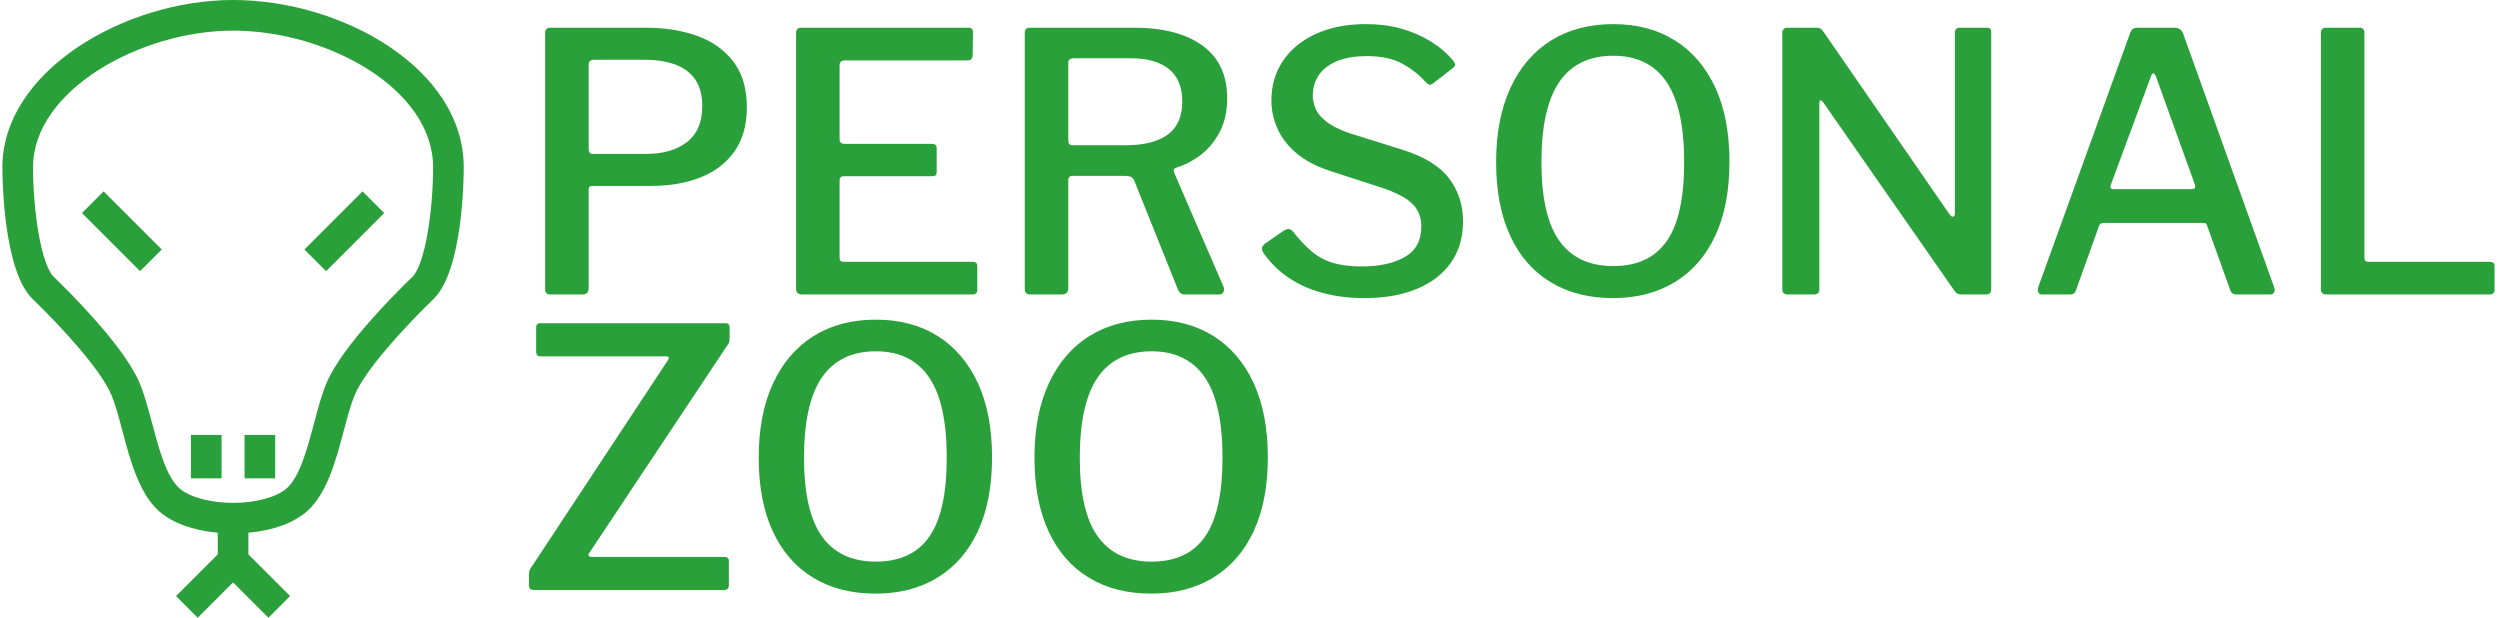
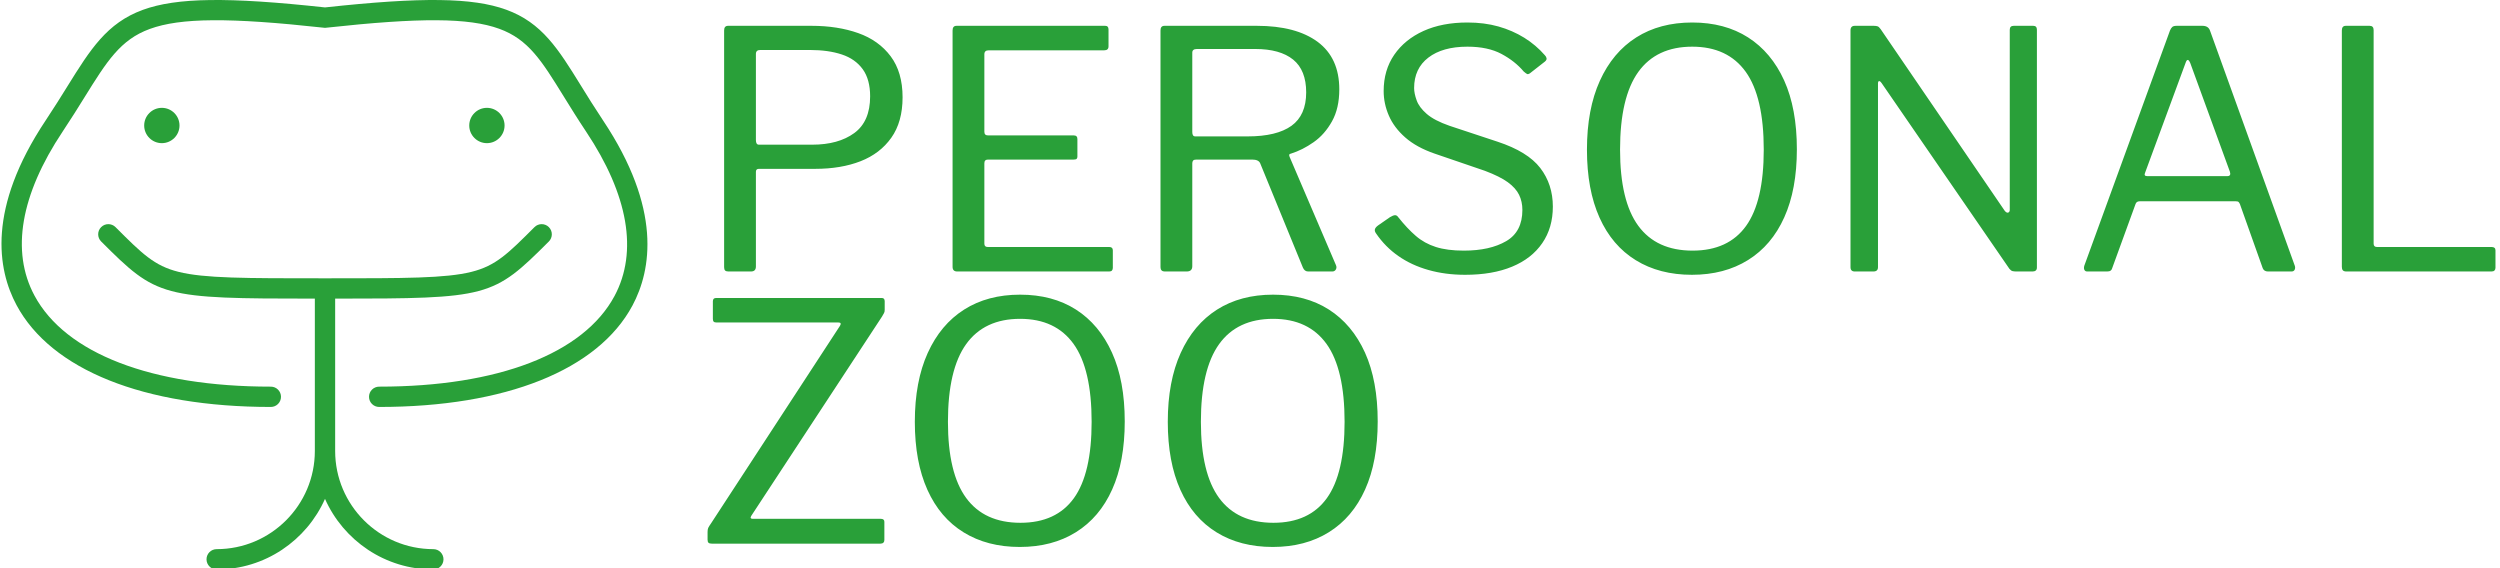
- <svg xmlns="http://www.w3.org/2000/svg" version="1.1" width="1000" height="247" viewBox="0 0 1000 247">
-   <g transform="matrix(1,0,0,1,-0.6060606,0.04933882)">
-     <svg viewBox="0 0 396 98" data-background-color="#ffffff" preserveAspectRatio="xMidYMid meet" height="247" width="1000">
-       <g id="tight-bounds" transform="matrix(1,0,0,1,0.24,-0.01957573)">
-         <svg viewBox="0 0 395.52 98.039" height="98.039" width="395.52">
+ <svg xmlns="http://www.w3.org/2000/svg" version="1.1" width="2000" height="454" viewBox="0 0 2000 454">
+   <g transform="matrix(1,0,0,1,-1.212121,0.7835869)">
+     <svg viewBox="0 0 396 90" data-background-color="#ffffff" preserveAspectRatio="xMidYMid meet" height="454" width="2000">
+       <g id="tight-bounds" transform="matrix(1,0,0,1,0.24,-0.1553366)">
+         <svg viewBox="0 0 395.52 90.311" height="90.311" width="395.52">
          <g>
-             <svg viewBox="0 0 501.475 124.303" height="98.039" width="395.52">
-               <g transform="matrix(1,0,0,1,105.9546,2.188636)">
-                 <svg viewBox="0 0 395.52 119.925" height="119.925" width="395.52">
+             <svg viewBox="0 0 551.715 125.975" height="90.311" width="395.52">
+               <g transform="matrix(1,0,0,1,156.1955,2.218091)">
+                 <svg viewBox="0 0 395.52 121.539" height="121.539" width="395.52">
                  <g id="textblocktransform">
-                     <svg viewBox="0 0 395.52 119.925" height="119.925" width="395.52" id="textblock">
+                     <svg viewBox="0 0 395.52 121.539" height="121.539" width="395.52" id="textblock">
                      <g>
-                         <svg viewBox="0 0 395.52 119.925" height="119.925" width="395.52">
+                         <svg viewBox="0 0 395.52 121.539" height="121.539" width="395.52">
                          <g transform="matrix(1,0,0,1,0,0)">
-                             <svg width="395.52" viewBox="2.15 -37.6 273.35 79.2" height="119.925" data-palette-color="#29a039">
+                             <svg width="395.52" viewBox="2.35 -37.6 270 79.2" height="121.539" data-palette-color="#29a039">
                              <svg />
                              <svg />
                              <g class="wordmark-text-0" data-fill-palette-color="primary" id="text-0">
-                                 <path d="M32.45-26.05v0c0 2.467-0.567 4.507-1.7 6.12-1.133 1.62-2.7 2.83-4.7 3.63-2 0.8-4.3 1.2-6.9 1.2v0h-8.2c-0.333 0-0.5 0.167-0.5 0.5v0 13.75c0 0.567-0.3 0.85-0.9 0.85v0h-4.35c-0.3 0-0.507-0.06-0.62-0.18-0.12-0.113-0.18-0.303-0.18-0.57v0-35.6c0-0.5 0.233-0.75 0.7-0.75v0h13.35c2.633 0 5.01 0.383 7.13 1.15 2.113 0.767 3.787 1.967 5.02 3.6 1.233 1.633 1.85 3.733 1.85 6.3zM26.25-26.2v0c0-1.533-0.333-2.777-1-3.73-0.667-0.947-1.607-1.637-2.82-2.07-1.22-0.433-2.663-0.65-4.33-0.65v0h-6.9c-0.5 0-0.75 0.233-0.75 0.7v0 11.65c0 0.5 0.183 0.75 0.55 0.75v0h7.45c2.367 0 4.26-0.55 5.68-1.65 1.413-1.1 2.12-2.767 2.12-5zM39.3-36.35v0c0-0.5 0.233-0.75 0.7-0.75v0h23.3c0.4 0 0.6 0.217 0.6 0.65v0l-0.05 3.15c0 0.5-0.25 0.75-0.75 0.75v0h-17c-0.5 0-0.75 0.217-0.75 0.65v0 10.3c0 0.433 0.217 0.65 0.65 0.65v0h12.2c0.433 0 0.65 0.2 0.65 0.6v0 3.35c0 0.167-0.04 0.3-0.12 0.4-0.087 0.1-0.263 0.15-0.53 0.15v0h-12.25c-0.4 0-0.6 0.183-0.6 0.55v0 10.8c0 0.367 0.167 0.55 0.5 0.55v0h17.95c0.467 0 0.7 0.2 0.7 0.6v0 3.3c0 0.2-0.05 0.357-0.15 0.47-0.1 0.12-0.283 0.18-0.55 0.18v0h-23.65c-0.567 0-0.85-0.267-0.85-0.8v0zM98.75-1.05v0c0.1 0.267 0.09 0.507-0.03 0.72-0.113 0.22-0.303 0.33-0.57 0.33v0h-4.85c-0.4 0-0.7-0.233-0.9-0.7v0l-6.1-15.2c-0.167-0.4-0.583-0.6-1.25-0.6v0h-7.3c-0.233 0-0.39 0.06-0.47 0.18-0.087 0.113-0.13 0.237-0.13 0.37v0 15.05c0 0.6-0.317 0.9-0.95 0.9v0h-4.25c-0.333 0-0.557-0.067-0.67-0.2-0.12-0.133-0.18-0.333-0.18-0.6v0-35.55c0-0.5 0.233-0.75 0.7-0.75v0h14.45c4.1 0 7.293 0.833 9.58 2.5 2.28 1.667 3.42 4.1 3.42 7.3v0c0 1.833-0.35 3.407-1.05 4.72-0.7 1.32-1.59 2.387-2.67 3.2-1.087 0.82-2.247 1.413-3.48 1.78v0c-0.233 0.1-0.3 0.3-0.2 0.6v0zM85.05-20.75v0c2.6 0 4.577-0.493 5.93-1.48 1.347-0.98 2.02-2.52 2.02-4.62v0c0-2-0.617-3.5-1.85-4.5-1.233-1-2.983-1.5-5.25-1.5v0h-7.95c-0.533 0-0.8 0.2-0.8 0.6v0 10.8c0 0.467 0.183 0.7 0.55 0.7v0zM126.8-29.6v0c-0.867-0.967-1.933-1.8-3.2-2.5-1.267-0.7-2.917-1.05-4.95-1.05v0c-2.367 0-4.207 0.49-5.52 1.47-1.32 0.987-1.98 2.347-1.98 4.08v0c0 0.467 0.117 1.017 0.35 1.65 0.233 0.633 0.71 1.24 1.43 1.82 0.713 0.587 1.753 1.13 3.12 1.63v0l7.5 2.35c3.033 0.933 5.21 2.257 6.53 3.97 1.313 1.72 1.97 3.73 1.97 6.03v0c0 2.2-0.557 4.1-1.67 5.7-1.12 1.6-2.703 2.823-4.75 3.67-2.053 0.853-4.497 1.28-7.33 1.28v0c-2.1 0-4.04-0.243-5.82-0.73-1.787-0.48-3.37-1.197-4.75-2.15-1.387-0.947-2.547-2.103-3.48-3.47v0c-0.133-0.233-0.183-0.45-0.15-0.65 0.033-0.2 0.183-0.4 0.45-0.6v0l2.45-1.7c0.367-0.233 0.65-0.333 0.85-0.3 0.2 0.033 0.383 0.15 0.55 0.35v0c0.833 1.067 1.677 1.967 2.53 2.7 0.847 0.733 1.83 1.277 2.95 1.63 1.113 0.347 2.47 0.52 4.07 0.52v0c2.5 0 4.51-0.443 6.03-1.33 1.513-0.88 2.27-2.287 2.27-4.22v0c0-0.767-0.15-1.46-0.45-2.08-0.3-0.613-0.817-1.18-1.55-1.7-0.733-0.513-1.8-1.02-3.2-1.52v0l-7.55-2.45c-1.9-0.633-3.44-1.45-4.62-2.45-1.187-1-2.063-2.133-2.63-3.4-0.567-1.267-0.85-2.567-0.85-3.9v0c0-2.133 0.55-4 1.65-5.6 1.1-1.6 2.633-2.84 4.6-3.72 1.967-0.887 4.267-1.33 6.9-1.33v0c1.767 0 3.393 0.207 4.88 0.62 1.48 0.42 2.837 1.003 4.07 1.75 1.233 0.753 2.283 1.647 3.15 2.68v0c0.133 0.167 0.227 0.333 0.28 0.5 0.047 0.167-0.047 0.35-0.28 0.55v0l-2.85 2.2c-0.2 0.133-0.357 0.173-0.47 0.12-0.12-0.047-0.297-0.187-0.53-0.42zM152.9 0.5v0c-3.367 0-6.267-0.743-8.7-2.23-2.433-1.48-4.3-3.63-5.6-6.45-1.3-2.813-1.95-6.22-1.95-10.22v0c0-4.033 0.667-7.483 2-10.35 1.333-2.867 3.217-5.06 5.65-6.58 2.433-1.513 5.317-2.27 8.65-2.27v0c3.3 0 6.157 0.757 8.57 2.27 2.42 1.52 4.29 3.703 5.61 6.55 1.313 2.853 1.97 6.297 1.97 10.33v0c0 4-0.65 7.41-1.95 10.23-1.3 2.813-3.167 4.97-5.6 6.47-2.433 1.5-5.317 2.25-8.65 2.25zM152.95-3.95v0c3.333 0 5.81-1.16 7.43-3.48 1.613-2.313 2.42-5.97 2.42-10.97v0c0-5.067-0.827-8.8-2.48-11.2-1.647-2.4-4.103-3.6-7.37-3.6v0c-3.333 0-5.833 1.207-7.5 3.62-1.667 2.42-2.5 6.147-2.5 11.18v0c0 4.967 0.833 8.617 2.5 10.95 1.667 2.333 4.167 3.5 7.5 3.5zM201.15-37.1h3.8c0.367 0 0.55 0.217 0.55 0.65v0 35.8c0 0.2-0.067 0.357-0.2 0.47-0.133 0.12-0.317 0.18-0.55 0.18v0h-3.25c-0.233 0-0.433-0.027-0.6-0.08-0.167-0.047-0.333-0.187-0.5-0.42v0l-18.25-26.2c-0.167-0.233-0.3-0.333-0.4-0.3-0.1 0.033-0.15 0.15-0.15 0.35v0 25.95c0 0.467-0.267 0.7-0.8 0.7v0h-3.55c-0.533 0-0.8-0.233-0.8-0.7v0-35.65c0-0.5 0.25-0.75 0.75-0.75v0h3.9c0.267 0 0.473 0.033 0.62 0.1 0.153 0.067 0.313 0.233 0.48 0.5v0l17.5 25.35c0.2 0.267 0.373 0.373 0.52 0.32 0.153-0.047 0.23-0.187 0.23-0.42v0-25.15c0-0.467 0.233-0.7 0.7-0.7zM212.55 0v0c-0.233 0-0.4-0.1-0.5-0.3-0.1-0.2-0.1-0.45 0-0.75v0l12.75-35.25c0.1-0.3 0.233-0.51 0.4-0.63 0.167-0.113 0.4-0.17 0.7-0.17v0h5.05c0.633 0 1.05 0.283 1.25 0.85v0l12.65 35.25c0.1 0.233 0.1 0.457 0 0.67-0.1 0.22-0.283 0.33-0.55 0.33v0h-4.7c-0.433 0-0.717-0.2-0.85-0.6v0l-3.2-8.9c-0.033-0.167-0.093-0.283-0.18-0.35-0.08-0.067-0.22-0.1-0.42-0.1v0h-13.85c-0.3 0-0.5 0.133-0.6 0.4v0l-3.25 9.05c-0.067 0.167-0.16 0.29-0.28 0.37-0.113 0.087-0.303 0.13-0.57 0.13v0zM222.5-14.65h10.9c0.433 0 0.567-0.233 0.4-0.7v0l-5.4-15c-0.133-0.267-0.26-0.4-0.38-0.4-0.113 0-0.22 0.15-0.32 0.45v0l-5.55 15c-0.167 0.433-0.05 0.65 0.35 0.65zM251.35-36.35v0c0-0.5 0.233-0.75 0.7-0.75v0h4.7c0.433 0 0.65 0.25 0.65 0.75v0 31.25c0 0.367 0.167 0.55 0.5 0.55v0h16.9c0.467 0 0.7 0.2 0.7 0.6v0 3.3c0 0.2-0.06 0.357-0.18 0.47-0.113 0.12-0.287 0.18-0.52 0.18v0h-22.6c-0.333 0-0.56-0.067-0.68-0.2-0.113-0.133-0.17-0.333-0.17-0.6v0z" fill="#29a039" fill-rule="nonzero" stroke="none" stroke-width="1" stroke-linecap="butt" stroke-linejoin="miter" stroke-miterlimit="10" stroke-dasharray="" stroke-dashoffset="0" font-family="none" font-weight="none" font-size="none" text-anchor="none" style="mix-blend-mode: normal" data-fill-palette-color="primary" opacity="1" />
-                                 <path d="M2.9 41.1v0c-0.267 0-0.457-0.05-0.57-0.15-0.12-0.1-0.18-0.283-0.18-0.55v0-1.4c0-0.3 0.04-0.543 0.12-0.73 0.087-0.18 0.263-0.453 0.53-0.82v0l18.7-28.35c0.2-0.333 0.1-0.5-0.3-0.5v0h-17.4c-0.267 0-0.44-0.06-0.52-0.18-0.087-0.113-0.13-0.287-0.13-0.52v0-3.3c0-0.4 0.167-0.6 0.5-0.6v0h25.85c0.367 0 0.55 0.2 0.55 0.6v0 1.55c0 0.233-0.033 0.423-0.1 0.57-0.067 0.153-0.2 0.363-0.4 0.63v0l-19.05 28.65c-0.1 0.167-0.107 0.29-0.02 0.37 0.08 0.087 0.187 0.13 0.32 0.13v0h18.5c0.433 0 0.65 0.183 0.65 0.55v0 3.4c0 0.167-0.05 0.317-0.15 0.45-0.1 0.133-0.283 0.2-0.55 0.2v0zM50.35 41.6v0c-3.367 0-6.267-0.743-8.7-2.23-2.433-1.48-4.3-3.63-5.6-6.45-1.3-2.813-1.95-6.22-1.95-10.22v0c0-4.033 0.667-7.483 2-10.35 1.333-2.867 3.217-5.06 5.65-6.58 2.433-1.513 5.317-2.27 8.65-2.27v0c3.3 0 6.16 0.757 8.58 2.27 2.413 1.52 4.28 3.703 5.6 6.55 1.313 2.853 1.97 6.297 1.97 10.33v0c0 4-0.65 7.41-1.95 10.23-1.3 2.813-3.167 4.97-5.6 6.47-2.433 1.5-5.317 2.25-8.65 2.25zM50.4 37.15v0c3.333 0 5.81-1.16 7.43-3.48 1.613-2.313 2.42-5.97 2.42-10.97v0c0-5.067-0.823-8.8-2.47-11.2-1.653-2.4-4.113-3.6-7.38-3.6v0c-3.333 0-5.833 1.207-7.5 3.62-1.667 2.42-2.5 6.147-2.5 11.18v0c0 4.967 0.833 8.617 2.5 10.95 1.667 2.333 4.167 3.5 7.5 3.5zM88.7 41.6v0c-3.367 0-6.267-0.743-8.7-2.23-2.433-1.48-4.3-3.63-5.6-6.45-1.3-2.813-1.95-6.22-1.95-10.22v0c0-4.033 0.667-7.483 2-10.35 1.333-2.867 3.217-5.06 5.65-6.58 2.433-1.513 5.317-2.27 8.65-2.27v0c3.3 0 6.16 0.757 8.58 2.27 2.413 1.52 4.28 3.703 5.6 6.55 1.313 2.853 1.97 6.297 1.97 10.33v0c0 4-0.65 7.41-1.95 10.23-1.3 2.813-3.167 4.97-5.6 6.47-2.433 1.5-5.317 2.25-8.65 2.25zM88.75 37.15v0c3.333 0 5.807-1.16 7.42-3.48 1.62-2.313 2.43-5.97 2.43-10.97v0c0-5.067-0.823-8.8-2.47-11.2-1.653-2.4-4.113-3.6-7.38-3.6v0c-3.333 0-5.833 1.207-7.5 3.62-1.667 2.42-2.5 6.147-2.5 11.18v0c0 4.967 0.833 8.617 2.5 10.95 1.667 2.333 4.167 3.5 7.5 3.5z" fill="#29a039" fill-rule="nonzero" stroke="none" stroke-width="1" stroke-linecap="butt" stroke-linejoin="miter" stroke-miterlimit="10" stroke-dasharray="" stroke-dashoffset="0" font-family="none" font-weight="none" font-size="none" text-anchor="none" style="mix-blend-mode: normal" data-fill-palette-color="primary" opacity="1" />
+                                 <path d="M31.8-26.3v0c0 2.467-0.567 4.5-1.7 6.1-1.133 1.6-2.683 2.783-4.65 3.55-1.967 0.767-4.25 1.15-6.85 1.15v0h-8.5c-0.3 0-0.45 0.15-0.45 0.45v0 14.3c0 0.5-0.25 0.75-0.75 0.75v0h-3.4c-0.233 0-0.4-0.05-0.5-0.15-0.1-0.1-0.15-0.267-0.15-0.5v0-35.75c0-0.467 0.2-0.7 0.6-0.7v0h12.6c2.633 0 4.983 0.367 7.05 1.1 2.067 0.733 3.7 1.9 4.9 3.5 1.2 1.6 1.8 3.667 1.8 6.2zM26.9-26.45v0c0-1.7-0.373-3.067-1.12-4.1-0.753-1.033-1.803-1.773-3.15-2.22-1.353-0.453-2.963-0.68-4.83-0.68v0h-7.5c-0.433 0-0.65 0.2-0.65 0.6v0 13c0 0.467 0.15 0.7 0.45 0.7v0h8.05c2.633 0 4.75-0.583 6.35-1.75 1.6-1.167 2.4-3.017 2.4-5.55zM39.35-36.4v0c0-0.467 0.2-0.7 0.6-0.7v0h22.45c0.333 0 0.5 0.183 0.5 0.55v0 2.55c0 0.4-0.217 0.6-0.65 0.6v0h-17.45c-0.433 0-0.65 0.2-0.65 0.6v0 11.7c0 0.367 0.183 0.55 0.55 0.55v0h12.95c0.367 0 0.55 0.183 0.55 0.55v0 2.65c0 0.133-0.033 0.24-0.1 0.32-0.067 0.087-0.217 0.13-0.45 0.13v0h-12.95c-0.367 0-0.55 0.183-0.55 0.55v0 12.15c0 0.333 0.167 0.5 0.5 0.5v0h18.35c0.367 0 0.55 0.167 0.55 0.5v0 2.65c0 0.167-0.043 0.3-0.13 0.4-0.08 0.1-0.22 0.15-0.42 0.15v0h-22.95c-0.467 0-0.7-0.233-0.7-0.7v0zM97.25-0.95v0c0.1 0.233 0.093 0.45-0.02 0.65-0.12 0.2-0.297 0.3-0.53 0.3v0h-3.65c-0.367 0-0.633-0.2-0.8-0.6v0l-6.45-15.75c-0.167-0.367-0.567-0.55-1.2-0.55v0h-8.45c-0.233 0-0.39 0.05-0.47 0.15-0.087 0.1-0.13 0.233-0.13 0.4v0 15.55c0 0.533-0.283 0.8-0.85 0.8v0h-3.25c-0.267 0-0.45-0.06-0.55-0.18-0.1-0.113-0.15-0.27-0.15-0.47v0-35.75c0-0.467 0.2-0.7 0.6-0.7v0h13.95c3.933 0 6.993 0.807 9.18 2.42 2.18 1.62 3.27 4.013 3.27 7.18v0c0 1.9-0.367 3.507-1.1 4.82-0.733 1.32-1.657 2.37-2.77 3.15-1.12 0.787-2.263 1.363-3.43 1.73v0c-0.267 0.033-0.333 0.2-0.2 0.5v0zM83.9-20.4v0c2.933 0 5.143-0.533 6.63-1.6 1.48-1.067 2.22-2.75 2.22-5.05v0c0-2.233-0.657-3.883-1.97-4.95-1.32-1.067-3.23-1.6-5.73-1.6v0h-8.8c-0.467 0-0.7 0.183-0.7 0.55v0 12c0 0.433 0.15 0.65 0.45 0.65v0zM125.6-30.2v0c-0.867-1.033-1.983-1.917-3.35-2.65-1.367-0.733-3.083-1.1-5.15-1.1v0c-2.5 0-4.467 0.55-5.9 1.65-1.433 1.1-2.15 2.633-2.15 4.6v0c0 0.533 0.127 1.15 0.38 1.85 0.247 0.7 0.753 1.383 1.52 2.05 0.767 0.667 1.917 1.267 3.45 1.8v0l7.25 2.4c3.033 1 5.183 2.323 6.45 3.97 1.267 1.653 1.9 3.597 1.9 5.83v0c0 2.133-0.533 3.973-1.6 5.52-1.067 1.553-2.583 2.737-4.55 3.55-1.967 0.82-4.333 1.23-7.1 1.23v0c-2 0-3.85-0.243-5.55-0.73-1.7-0.48-3.207-1.18-4.52-2.1-1.32-0.913-2.447-2.053-3.38-3.42v0c-0.167-0.233-0.223-0.443-0.17-0.63 0.047-0.18 0.203-0.37 0.47-0.57v0l1.8-1.25c0.333-0.2 0.593-0.3 0.78-0.3 0.18 0 0.337 0.1 0.47 0.3v0c0.9 1.133 1.783 2.073 2.65 2.82 0.867 0.753 1.877 1.313 3.03 1.68 1.147 0.367 2.553 0.55 4.22 0.55v0c2.633 0 4.767-0.477 6.4-1.43 1.633-0.947 2.45-2.52 2.45-4.72v0c0-0.833-0.167-1.593-0.5-2.28-0.333-0.68-0.9-1.313-1.7-1.9-0.8-0.58-1.95-1.153-3.45-1.72v0l-7.6-2.6c-1.833-0.633-3.317-1.45-4.45-2.45-1.133-1-1.957-2.1-2.47-3.3-0.52-1.2-0.78-2.433-0.78-3.7v0c0-2.1 0.533-3.927 1.6-5.48 1.067-1.547 2.543-2.747 4.43-3.6 1.88-0.847 4.087-1.27 6.62-1.27v0c1.7 0 3.26 0.2 4.68 0.6 1.413 0.4 2.713 0.967 3.9 1.7 1.18 0.733 2.22 1.617 3.12 2.65v0c0.133 0.133 0.217 0.283 0.25 0.45 0.033 0.167-0.05 0.333-0.25 0.5v0l-2.3 1.8c-0.167 0.1-0.3 0.123-0.4 0.07-0.1-0.047-0.267-0.17-0.5-0.37zM151 0.5v0c-3.267 0-6.09-0.733-8.47-2.2-2.387-1.467-4.213-3.61-5.48-6.43-1.267-2.813-1.9-6.237-1.9-10.27v0c0-4.067 0.65-7.533 1.95-10.4 1.3-2.867 3.133-5.05 5.5-6.55 2.367-1.5 5.183-2.25 8.45-2.25v0c3.267 0 6.077 0.75 8.43 2.25 2.347 1.5 4.163 3.667 5.45 6.5 1.28 2.833 1.92 6.3 1.92 10.4v0c0 4.033-0.633 7.457-1.9 10.27-1.267 2.82-3.09 4.97-5.47 6.45-2.387 1.487-5.213 2.23-8.48 2.23zM151.1-3.15v0c3.6 0 6.293-1.243 8.08-3.73 1.78-2.48 2.67-6.32 2.67-11.52v0c0-5.3-0.907-9.217-2.72-11.75-1.82-2.533-4.513-3.8-8.08-3.8v0c-3.6 0-6.317 1.273-8.15 3.82-1.833 2.553-2.75 6.463-2.75 11.73v0c0 5.167 0.917 9 2.75 11.5 1.833 2.5 4.567 3.75 8.2 3.75zM199.6-37.1h2.95c0.367 0 0.55 0.2 0.55 0.6v0 35.9c0 0.2-0.057 0.35-0.17 0.45-0.12 0.1-0.28 0.15-0.48 0.15v0h-2.45c-0.2 0-0.383-0.017-0.55-0.05-0.167-0.033-0.333-0.15-0.5-0.35v0l-19.3-28.05c-0.167-0.233-0.3-0.333-0.4-0.3-0.1 0.033-0.15 0.15-0.15 0.35v0 27.75c0 0.433-0.233 0.65-0.7 0.65v0h-2.8c-0.433 0-0.65-0.217-0.65-0.65v0-35.75c0-0.467 0.217-0.7 0.65-0.7v0h2.85c0.267 0 0.467 0.027 0.6 0.08 0.133 0.047 0.283 0.187 0.45 0.42v0l18.75 27.45c0.2 0.233 0.377 0.317 0.53 0.25 0.147-0.067 0.22-0.2 0.22-0.4v0-27.2c0-0.4 0.2-0.6 0.6-0.6zM210.7 0v0c-0.2 0-0.34-0.077-0.42-0.23-0.087-0.147-0.097-0.353-0.03-0.62v0l12.95-35.55c0.1-0.233 0.217-0.41 0.35-0.53 0.133-0.113 0.35-0.17 0.65-0.17v0h3.9c0.6 0 0.983 0.25 1.15 0.75v0l12.8 35.5c0.067 0.2 0.06 0.39-0.02 0.57-0.087 0.187-0.247 0.28-0.48 0.28v0h-3.55c-0.4 0-0.667-0.167-0.8-0.5v0l-3.45-9.7c-0.067-0.133-0.133-0.233-0.2-0.3-0.067-0.067-0.2-0.1-0.4-0.1v0h-14.55c-0.3 0-0.5 0.133-0.6 0.4v0l-3.55 9.75c-0.033 0.133-0.107 0.24-0.22 0.32-0.12 0.087-0.297 0.13-0.53 0.13v0zM219.75-14.4h12.1c0.4 0 0.533-0.217 0.4-0.65v0l-6-16.45c-0.133-0.3-0.257-0.45-0.37-0.45-0.12 0-0.23 0.15-0.33 0.45v0l-6.1 16.55c-0.167 0.367-0.067 0.55 0.3 0.55zM249.15-36.4v0c0-0.467 0.2-0.7 0.6-0.7v0h3.6c0.4 0 0.6 0.217 0.6 0.65v0 32.25c0 0.333 0.167 0.5 0.5 0.5v0h17.3c0.4 0 0.6 0.167 0.6 0.5v0 2.65c0 0.167-0.05 0.3-0.15 0.4-0.1 0.1-0.25 0.15-0.45 0.15v0h-21.9c-0.267 0-0.45-0.06-0.55-0.18-0.1-0.113-0.15-0.287-0.15-0.52v0z" fill="#29a039" fill-rule="nonzero" stroke="none" stroke-width="1" stroke-linecap="butt" stroke-linejoin="miter" stroke-miterlimit="10" stroke-dasharray="" stroke-dashoffset="0" font-family="none" font-weight="none" font-size="none" text-anchor="none" style="mix-blend-mode: normal" data-fill-palette-color="primary" opacity="1" />
+                                 <path transform="translate(0,41.1)" d="M3 0v0c-0.233 0-0.4-0.043-0.5-0.13-0.1-0.08-0.15-0.237-0.15-0.47v0-1.15c0-0.267 0.033-0.477 0.1-0.63 0.067-0.147 0.217-0.387 0.45-0.72v0l19.45-29.8c0.2-0.333 0.117-0.5-0.25-0.5v0h-18.4c-0.2 0-0.34-0.04-0.42-0.12-0.087-0.087-0.13-0.23-0.13-0.43v0-2.65c0-0.333 0.167-0.5 0.5-0.5v0h25c0.3 0 0.45 0.167 0.45 0.5v0 1.3c0 0.2-0.033 0.357-0.1 0.47-0.067 0.12-0.167 0.297-0.3 0.53v0l-19.75 30.1c-0.1 0.167-0.123 0.283-0.07 0.35 0.047 0.067 0.137 0.1 0.27 0.1v0h19.35c0.367 0 0.55 0.15 0.55 0.45v0 2.75c0 0.167-0.05 0.3-0.15 0.4-0.1 0.1-0.25 0.15-0.45 0.15v0zM49.5 0.5v0c-3.267 0-6.09-0.733-8.47-2.2-2.387-1.467-4.213-3.61-5.48-6.43-1.267-2.813-1.9-6.237-1.9-10.27v0c0-4.067 0.65-7.533 1.95-10.4 1.3-2.867 3.133-5.05 5.5-6.55 2.367-1.5 5.183-2.25 8.45-2.25v0c3.267 0 6.077 0.75 8.43 2.25 2.347 1.5 4.16 3.667 5.44 6.5 1.287 2.833 1.93 6.3 1.93 10.4v0c0 4.033-0.633 7.457-1.9 10.27-1.267 2.82-3.09 4.97-5.47 6.45-2.387 1.487-5.213 2.23-8.48 2.23zM49.6-3.15v0c3.6 0 6.293-1.243 8.08-3.73 1.78-2.48 2.67-6.32 2.67-11.52v0c0-5.3-0.907-9.217-2.72-11.75-1.82-2.533-4.513-3.8-8.08-3.8v0c-3.6 0-6.317 1.273-8.15 3.82-1.833 2.553-2.75 6.463-2.75 11.73v0c0 5.167 0.917 9 2.75 11.5 1.833 2.5 4.567 3.75 8.2 3.75zM87.7 0.5v0c-3.267 0-6.09-0.733-8.47-2.2-2.387-1.467-4.213-3.61-5.48-6.43-1.267-2.813-1.9-6.237-1.9-10.27v0c0-4.067 0.65-7.533 1.95-10.4 1.3-2.867 3.133-5.05 5.5-6.55 2.367-1.5 5.183-2.25 8.45-2.25v0c3.267 0 6.077 0.75 8.43 2.25 2.347 1.5 4.163 3.667 5.45 6.5 1.28 2.833 1.92 6.3 1.92 10.4v0c0 4.033-0.633 7.457-1.9 10.27-1.267 2.82-3.09 4.97-5.47 6.45-2.387 1.487-5.213 2.23-8.48 2.23zM87.8-3.15v0c3.6 0 6.293-1.243 8.08-3.73 1.78-2.48 2.67-6.32 2.67-11.52v0c0-5.3-0.907-9.217-2.72-11.75-1.82-2.533-4.513-3.8-8.08-3.8v0c-3.6 0-6.317 1.273-8.15 3.82-1.833 2.553-2.75 6.463-2.75 11.73v0c0 5.167 0.917 9 2.75 11.5 1.833 2.5 4.567 3.75 8.2 3.75z" fill="#29a039" fill-rule="nonzero" stroke="none" stroke-width="1" stroke-linecap="butt" stroke-linejoin="miter" stroke-miterlimit="10" stroke-dasharray="" stroke-dashoffset="0" font-family="none" font-weight="none" font-size="none" text-anchor="none" style="mix-blend-mode: normal" data-fill-palette-color="primary" opacity="1" />
                              </g>
                            </svg>
                          </g>
                        </svg>
                      </g>
                    </svg>
                  </g>
                </svg>
              </g>
              <g>
-                 <svg viewBox="0 0 92.832 124.303" height="124.303" width="92.832">
+                 <svg viewBox="0 0 142.896 125.975" height="125.975" width="142.896">
                  <g>
-                     <svg version="1.1" x="0" y="0" viewBox="26.862 11.504 90.359 120.991" enable-background="new 0 0 144.083 144" xml:space="preserve" height="124.303" width="92.832" class="icon-icon-0" data-fill-palette-color="accent" id="icon-0">
-                       <path d="M72.041 11.504c-21.327 0-45.179 14.005-45.179 32.749 0 2.059 0.166 20.271 5.918 25.817 5.804 5.593 13.317 13.848 15.394 18.704 0.787 1.839 1.462 4.38 2.177 7.069 1.525 5.736 3.253 12.237 7.129 15.729 2.597 2.339 6.72 3.832 11.561 4.272v4.239l-8.169 8.17 4.243 4.242 6.926-6.927 6.927 6.927 4.242-4.242-8.169-8.17v-4.239c4.841-0.44 8.964-1.934 11.562-4.273 3.874-3.489 5.602-9.989 7.127-15.724 0.715-2.691 1.391-5.233 2.179-7.073 2.076-4.856 9.59-13.111 15.394-18.705 5.752-5.546 5.918-23.758 5.918-25.817C117.22 24.954 93.41 11.504 72.041 11.504zM107.138 65.75c-3.156 3.042-13.692 13.522-16.746 20.665-0.958 2.239-1.688 4.984-2.461 7.891-1.31 4.927-2.795 10.512-5.343 12.808-1.944 1.75-6.084 2.882-10.547 2.882-4.463 0-8.603-1.132-10.546-2.882-2.55-2.297-4.035-7.883-5.345-12.811-0.772-2.905-1.502-5.649-2.459-7.888-3.054-7.143-13.59-17.623-16.746-20.665-2.521-2.432-4.083-13.052-4.083-21.498 0-15.064 21.061-26.749 39.179-26.749 18.495 0 39.179 11.439 39.179 26.749C111.22 52.698 109.66 63.319 107.138 65.75z" fill="#29a039" data-fill-palette-color="accent" />
-                       <rect x="42.206" y="53.8" transform="matrix(-0.7071 -0.7071 0.7071 -0.7071 45.6253 132.4982)" width="16.095" height="5.999" fill="#29a039" data-fill-palette-color="accent" />
-                       <rect x="90.829" y="48.752" transform="matrix(-0.7071 -0.7071 0.7071 -0.7071 120.0119 163.3102)" width="5.999" height="16.095" fill="#29a039" data-fill-palette-color="accent" />
-                       <rect x="63.791" y="96.69" width="6" height="8.5" fill="#29a039" data-fill-palette-color="accent" />
-                       <rect x="74.292" y="96.69" width="5.999" height="8.5" fill="#29a039" data-fill-palette-color="accent" />
+                     <svg version="1.1" x="0" y="0" viewBox="64.885 85.583 381.605 336.417" enable-background="new 0 0 512 512" xml:space="preserve" height="125.975" width="142.896" class="icon-icon-0" data-fill-palette-color="accent" id="icon-0">
+                       <g fill="#29a039" data-fill-palette-color="accent">
+                         <g fill="#29a039" data-fill-palette-color="accent">
+                           <path d="M420.23 156.672c-4.98-7.471-9.269-14.408-13.052-20.529-13.333-21.569-22.967-37.153-44.154-44.842-19.797-7.185-49.835-7.563-107.024-1.336-57.443-6.254-87.645-5.848-107.606 1.435-21.328 7.782-31.113 23.526-44.657 45.317-3.704 5.959-7.901 12.714-12.729 19.955-34.688 52.031-28.53 88.064-17.255 109.13C94.227 304.059 148.99 326 224 326c3.313 0 6-2.687 6-6s-2.687-6-6-6c-70.442 0-121.349-19.631-139.667-53.86-13.949-26.063-8.188-59.54 16.66-96.812 4.934-7.4 9.186-14.241 12.937-20.277 13.185-21.212 21.143-34.017 38.579-40.378 18.142-6.621 46.975-6.819 102.84-0.708l0.652 0.071 0.652-0.071c55.617-6.083 84.293-5.91 102.278 0.617 17.267 6.266 25.086 18.915 38.04 39.872 3.834 6.203 8.181 13.233 13.275 20.875 24.956 37.434 30.768 71.008 16.809 97.093C408.831 294.471 358.148 314 288 314c-3.313 0-6 2.687-6 6s2.687 6 6 6c74.716 0 129.256-21.839 149.635-59.917C448.917 245.002 455.055 208.909 420.23 156.672z" fill="#29a039" data-fill-palette-color="accent" />
+                           <path d="M170.044 159.722c0-5.752-4.68-10.433-10.432-10.433s-10.433 4.68-10.433 10.433 4.68 10.432 10.433 10.432S170.044 165.475 170.044 159.722z" fill="#29a039" data-fill-palette-color="accent" />
+                           <path d="M351.649 170.154c5.752 0 10.432-4.68 10.432-10.432s-4.68-10.433-10.432-10.433-10.433 4.68-10.433 10.433S345.897 170.154 351.649 170.154z" fill="#29a039" data-fill-palette-color="accent" />
+                           <path d="M320 410c-31.981 0-58-26.019-58-58v-90c90.716-0.015 93.201-0.715 126.243-33.757 2.343-2.343 2.343-6.142 0-8.485-2.343-2.343-6.143-2.343-8.485 0-15.672 15.672-22.825 22.825-37.212 26.422C327.261 250 303.446 250 256 250c-47.446 0-71.261 0-86.544-3.821-14.388-3.597-21.541-10.75-37.212-26.422-2.343-2.343-6.143-2.343-8.485 0-2.343 2.343-2.343 6.142 0 8.485C156.8 261.285 159.284 261.985 250 262v90c0 31.981-26.019 58-58 58-3.313 0-6 2.687-6 6s2.687 6 6 6c28.527 0 53.107-17.162 64-41.696C266.893 404.838 291.473 422 320 422c3.313 0 6-2.687 6-6S323.313 410 320 410z" fill="#29a039" data-fill-palette-color="accent" />
+                         </g>
+                       </g>
                    </svg>
                  </g>
                </svg>
              </g>
            </svg>
          </g>
          <defs />
        </svg>
-         <rect width="395.52" height="98.039" fill="none" stroke="none" visibility="hidden" />
+         <rect width="395.52" height="90.311" fill="none" stroke="none" visibility="hidden" />
      </g>
    </svg>
  </g>
</svg>
